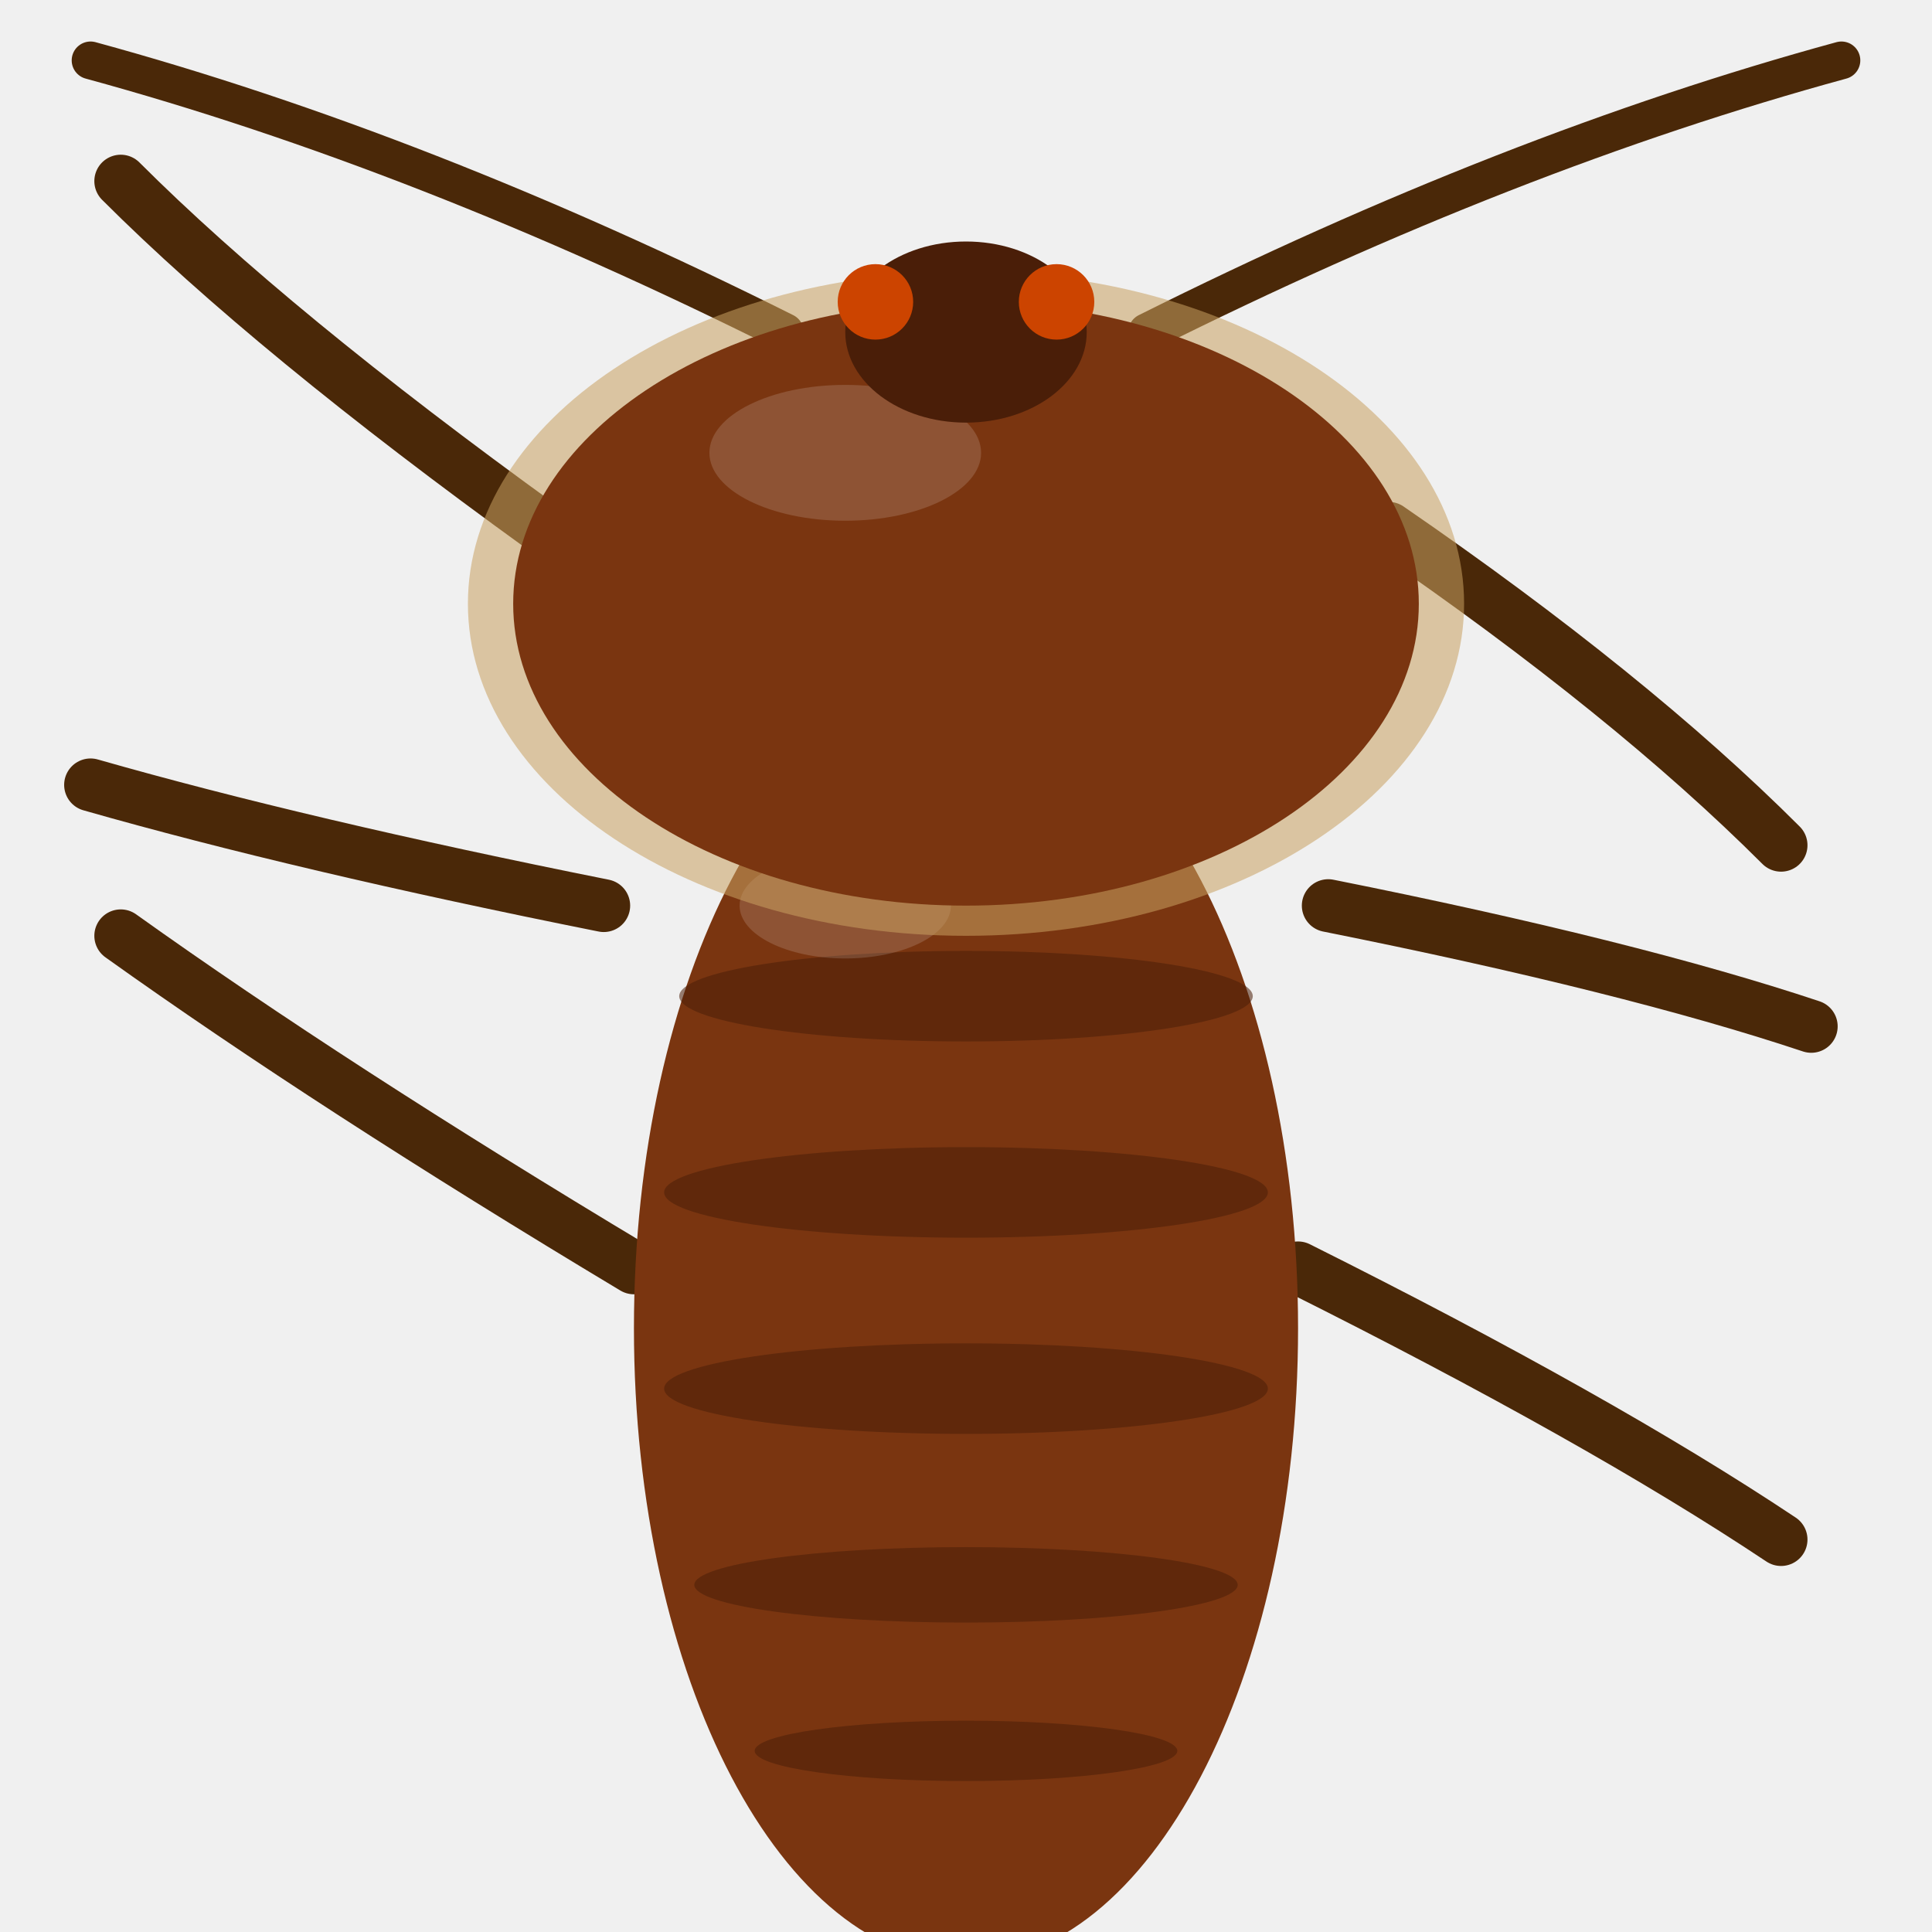
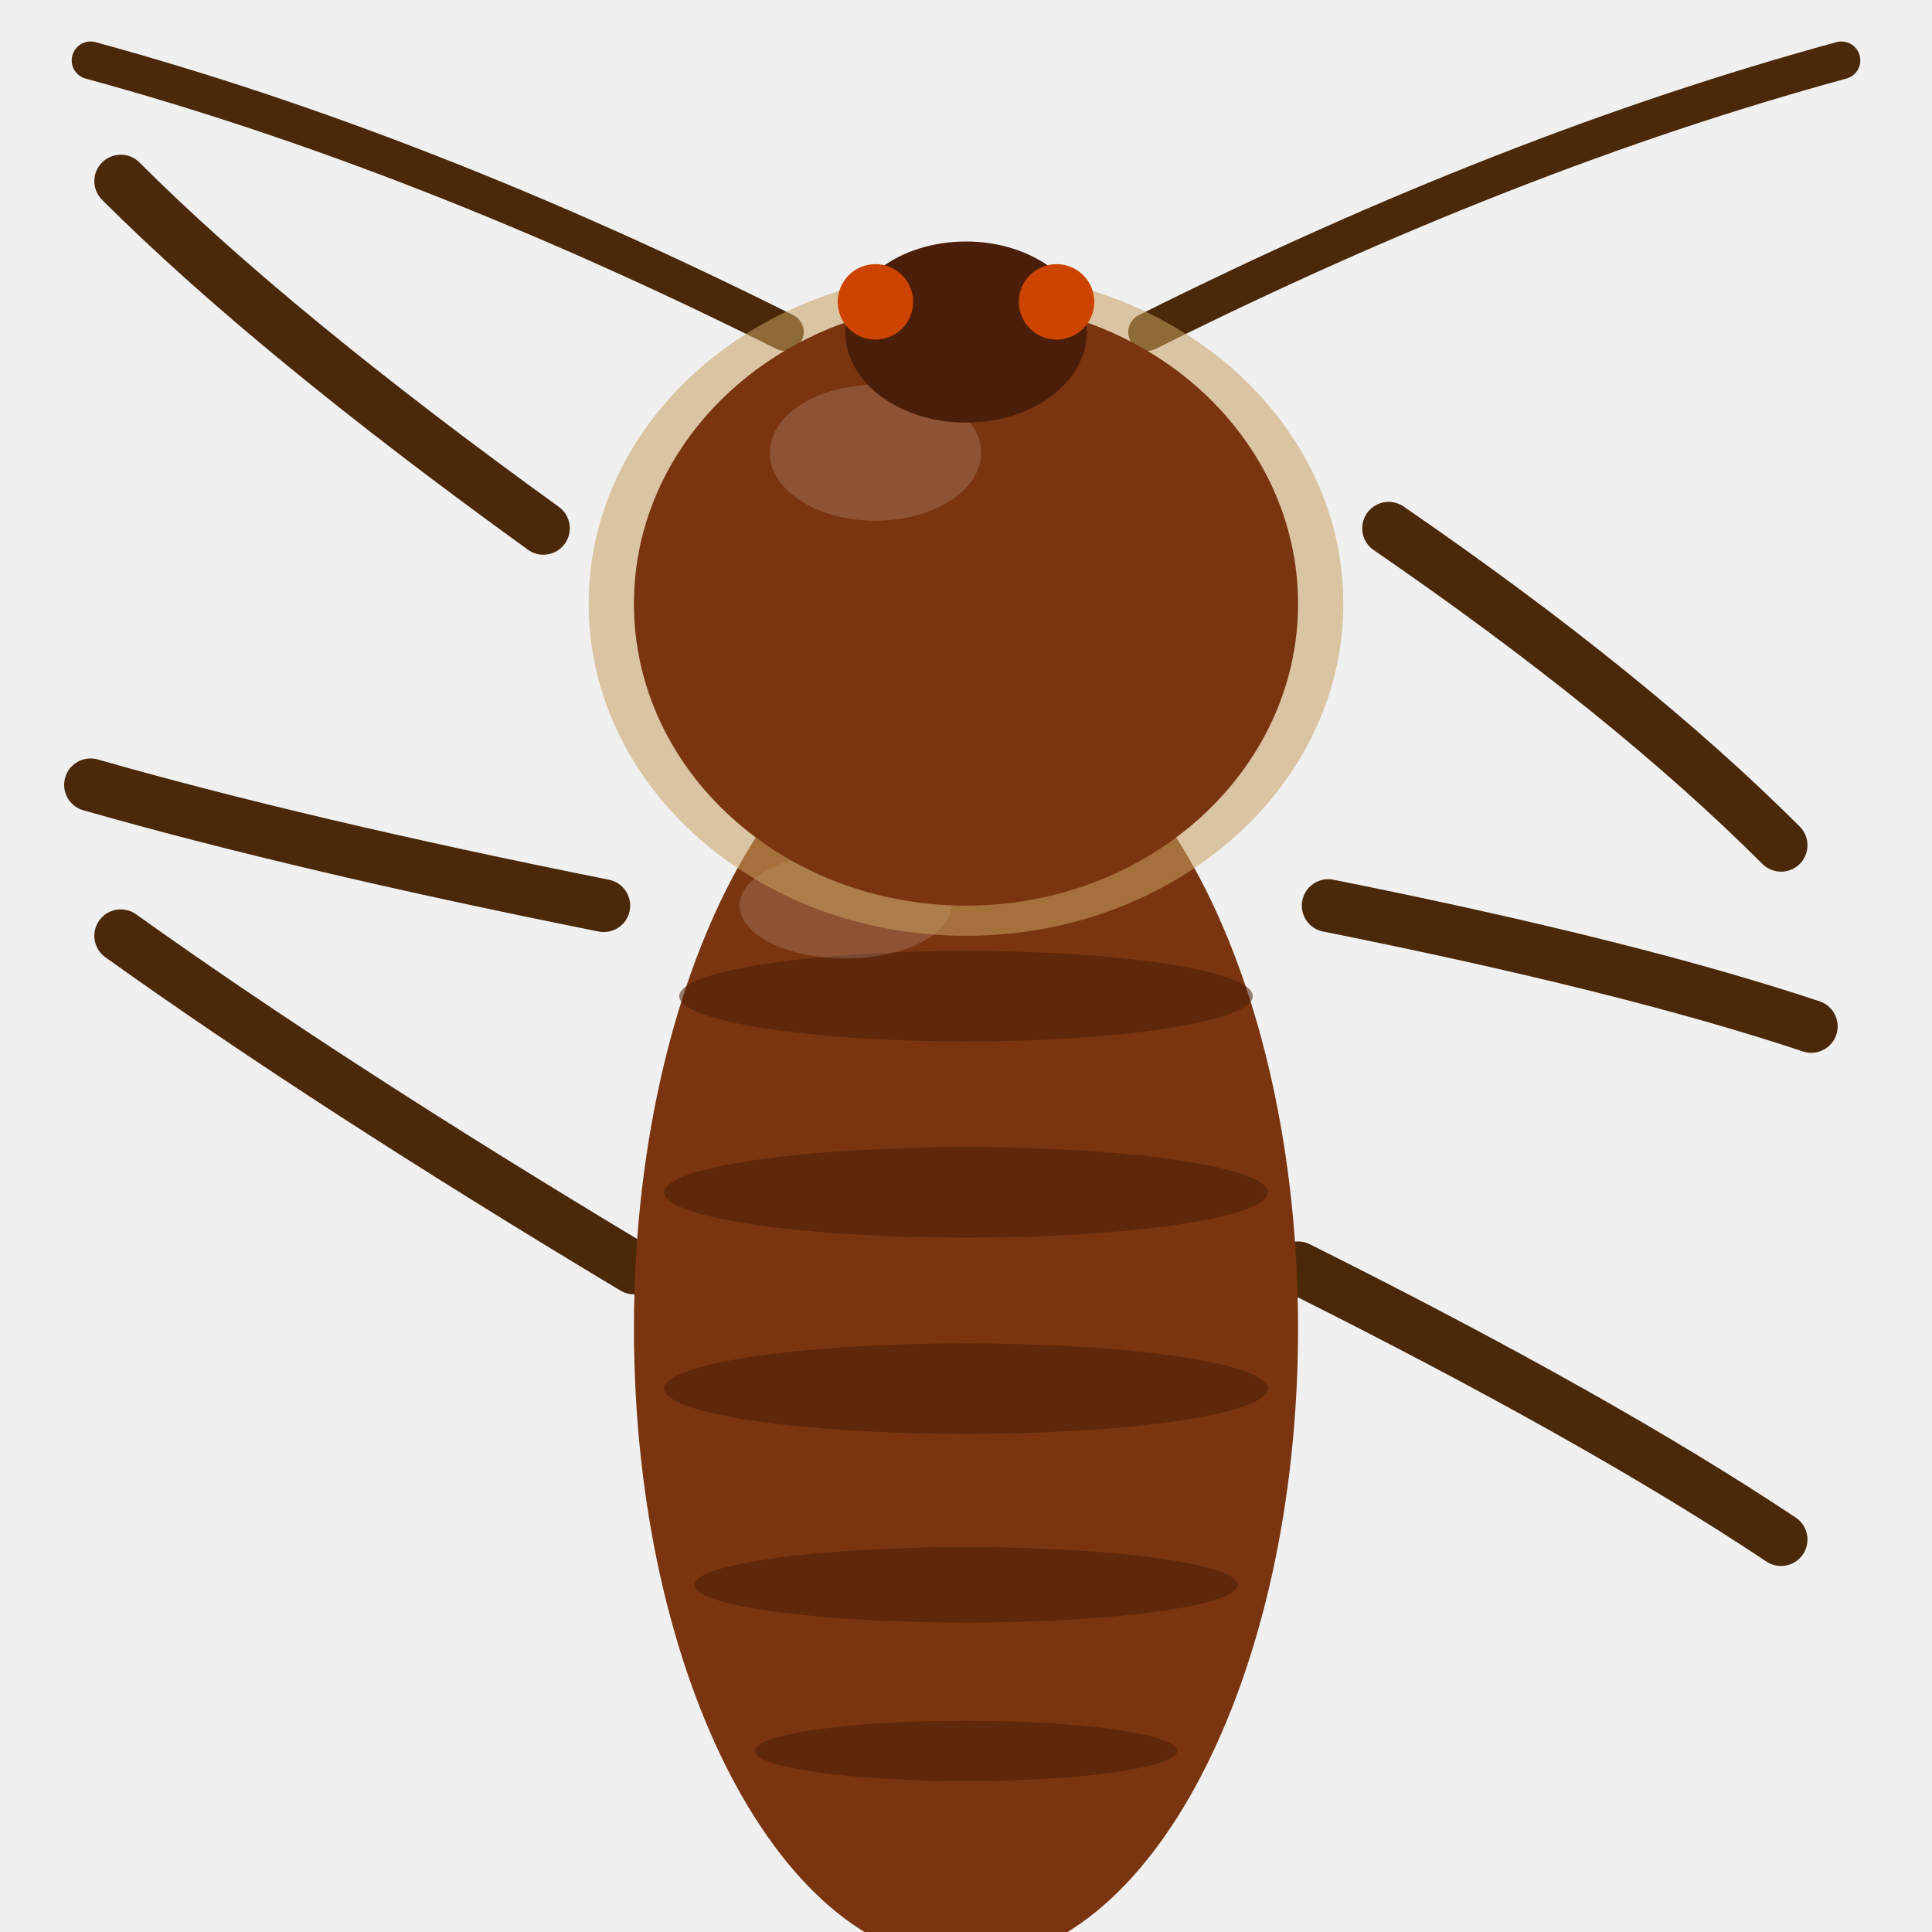
<svg xmlns="http://www.w3.org/2000/svg" width="128" height="128" viewBox="0 0 128 128">
  <path d="M 36 35 Q 18 22 8 12" stroke="#4A2808" stroke-width="3.5" stroke-linecap="round" fill="none" />
  <path d="M 40 60 Q 20 56 6 52" stroke="#4A2808" stroke-width="3.5" stroke-linecap="round" fill="none" />
  <path d="M 42 84 Q 22 72 8 62" stroke="#4A2808" stroke-width="3.5" stroke-linecap="round" fill="none" />
  <path d="M 92 35 Q 108 46 118 56" stroke="#4A2808" stroke-width="3.5" stroke-linecap="round" fill="none" />
  <path d="M 88 60 Q 108 64 120 68" stroke="#4A2808" stroke-width="3.5" stroke-linecap="round" fill="none" />
  <path d="M 86 84 Q 106 94 118 102" stroke="#4A2808" stroke-width="3.5" stroke-linecap="round" fill="none" />
  <path d="M 52 22 Q 28 10 6 4" stroke="#4A2808" stroke-width="2.5" stroke-linecap="round" fill="none" />
  <path d="M 76 22 Q 100 10 122 4" stroke="#4A2808" stroke-width="2.5" stroke-linecap="round" fill="none" />
  <ellipse cx="64" cy="88" rx="22" ry="42" fill="#7A3510" />
  <ellipse cx="64" cy="66" rx="19" ry="3" fill="#4A1E08" opacity="0.55" />
  <ellipse cx="64" cy="79" rx="20" ry="3" fill="#4A1E08" opacity="0.55" />
  <ellipse cx="64" cy="92" rx="20" ry="3" fill="#4A1E08" opacity="0.55" />
  <ellipse cx="64" cy="105" rx="18" ry="2.5" fill="#4A1E08" opacity="0.55" />
  <ellipse cx="64" cy="116" rx="14" ry="2" fill="#4A1E08" opacity="0.55" />
  <ellipse cx="56" cy="60" rx="7" ry="3.5" fill="white" opacity="0.15" />
-   <ellipse cx="64" cy="40" rx="33" ry="22" fill="#C8A060" opacity="0.55" />
-   <ellipse cx="64" cy="40" rx="30" ry="20" fill="#7A3510" />
-   <ellipse cx="56" cy="30" rx="9" ry="4.5" fill="white" opacity="0.15" />
+   <ellipse cx="64" cy="40" rx="25" ry="22" fill="#C8A060" opacity="0.55" />
+   <ellipse cx="64" cy="40" rx="22" ry="20" fill="#7A3510" />
+   <ellipse cx="58" cy="30" rx="7" ry="4.5" fill="white" opacity="0.15" />
  <ellipse cx="64" cy="22" rx="8" ry="6" fill="#4A1E08" />
  <circle cx="58" cy="20" r="2.5" fill="#CC4400" />
  <circle cx="70" cy="20" r="2.5" fill="#CC4400" />
</svg>
